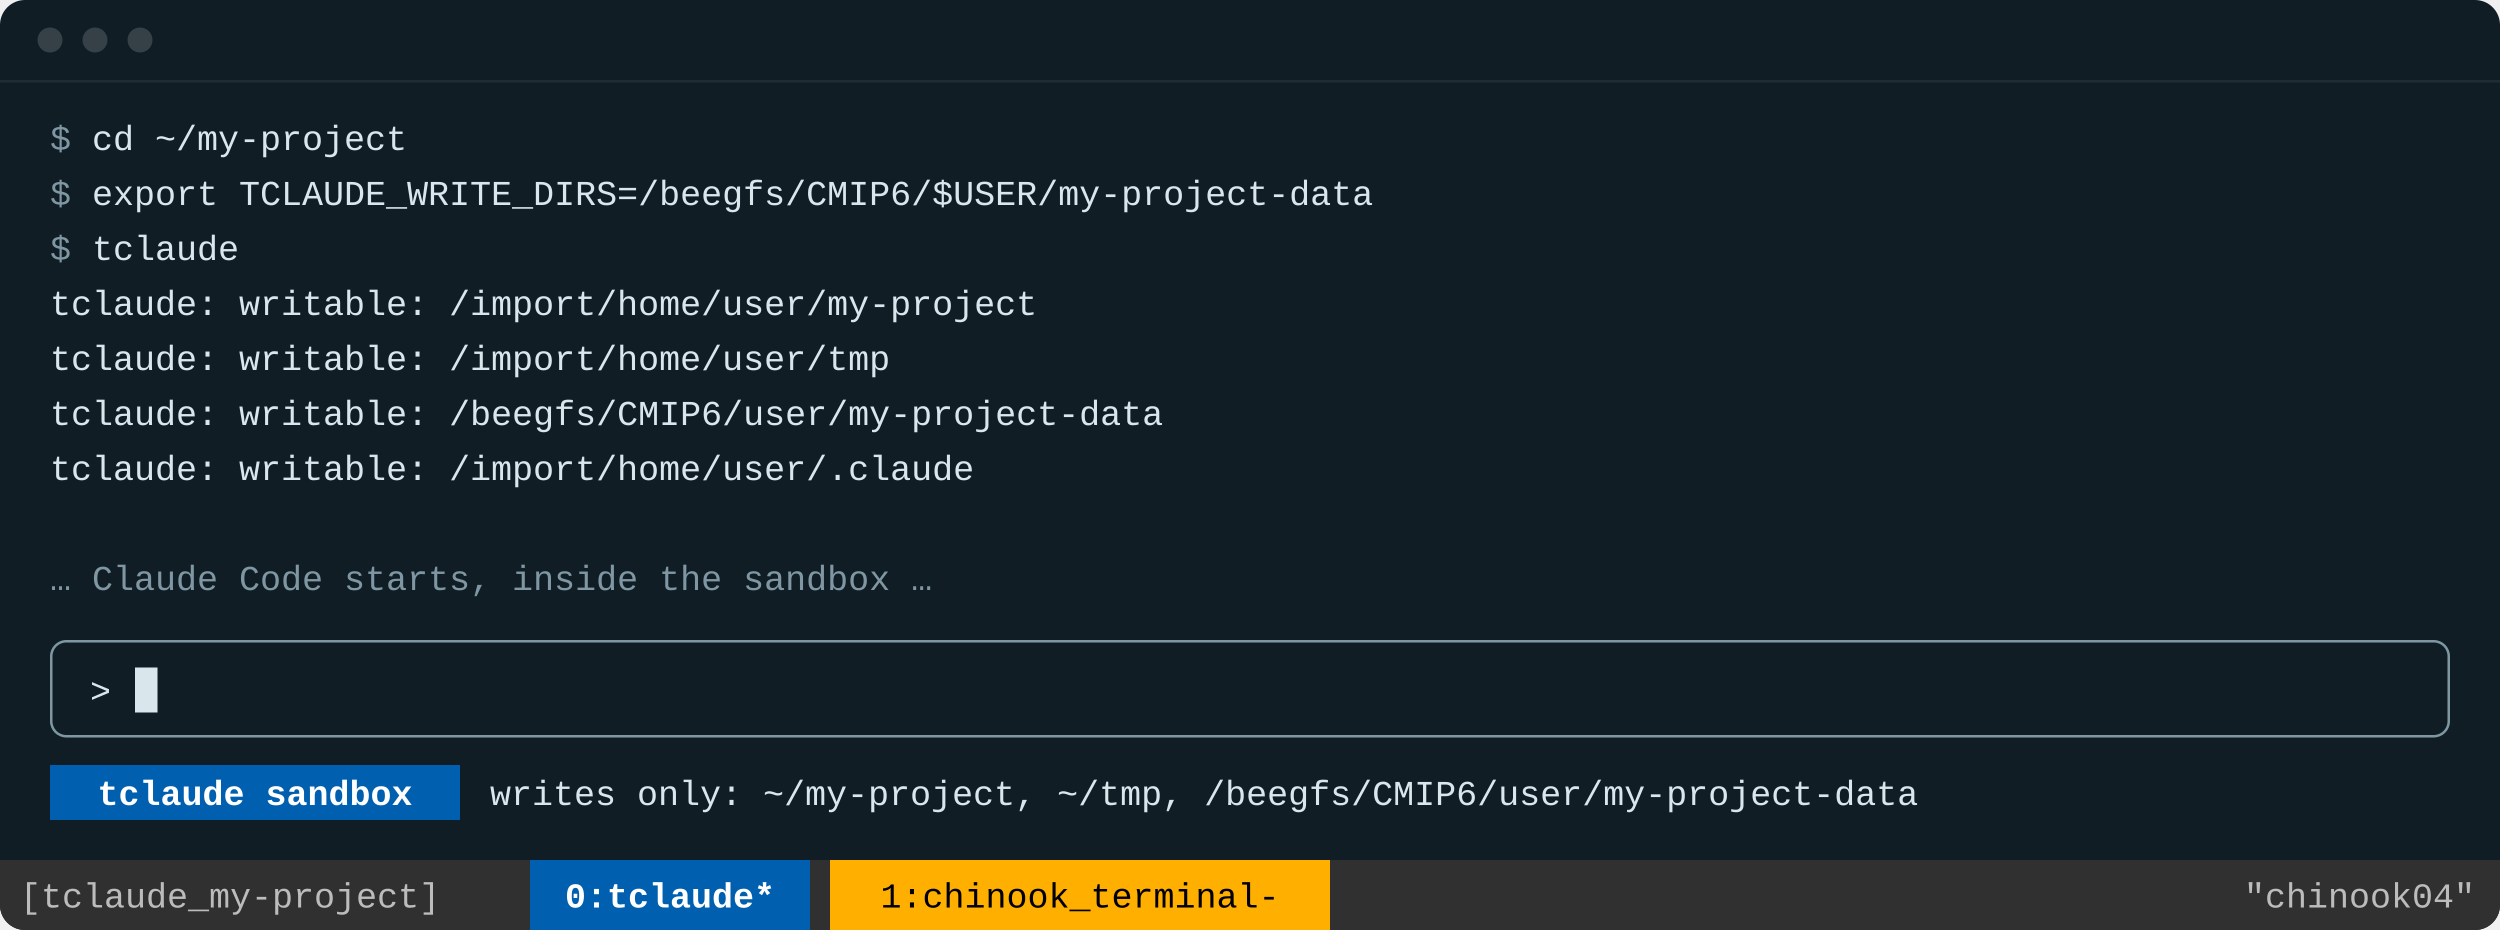
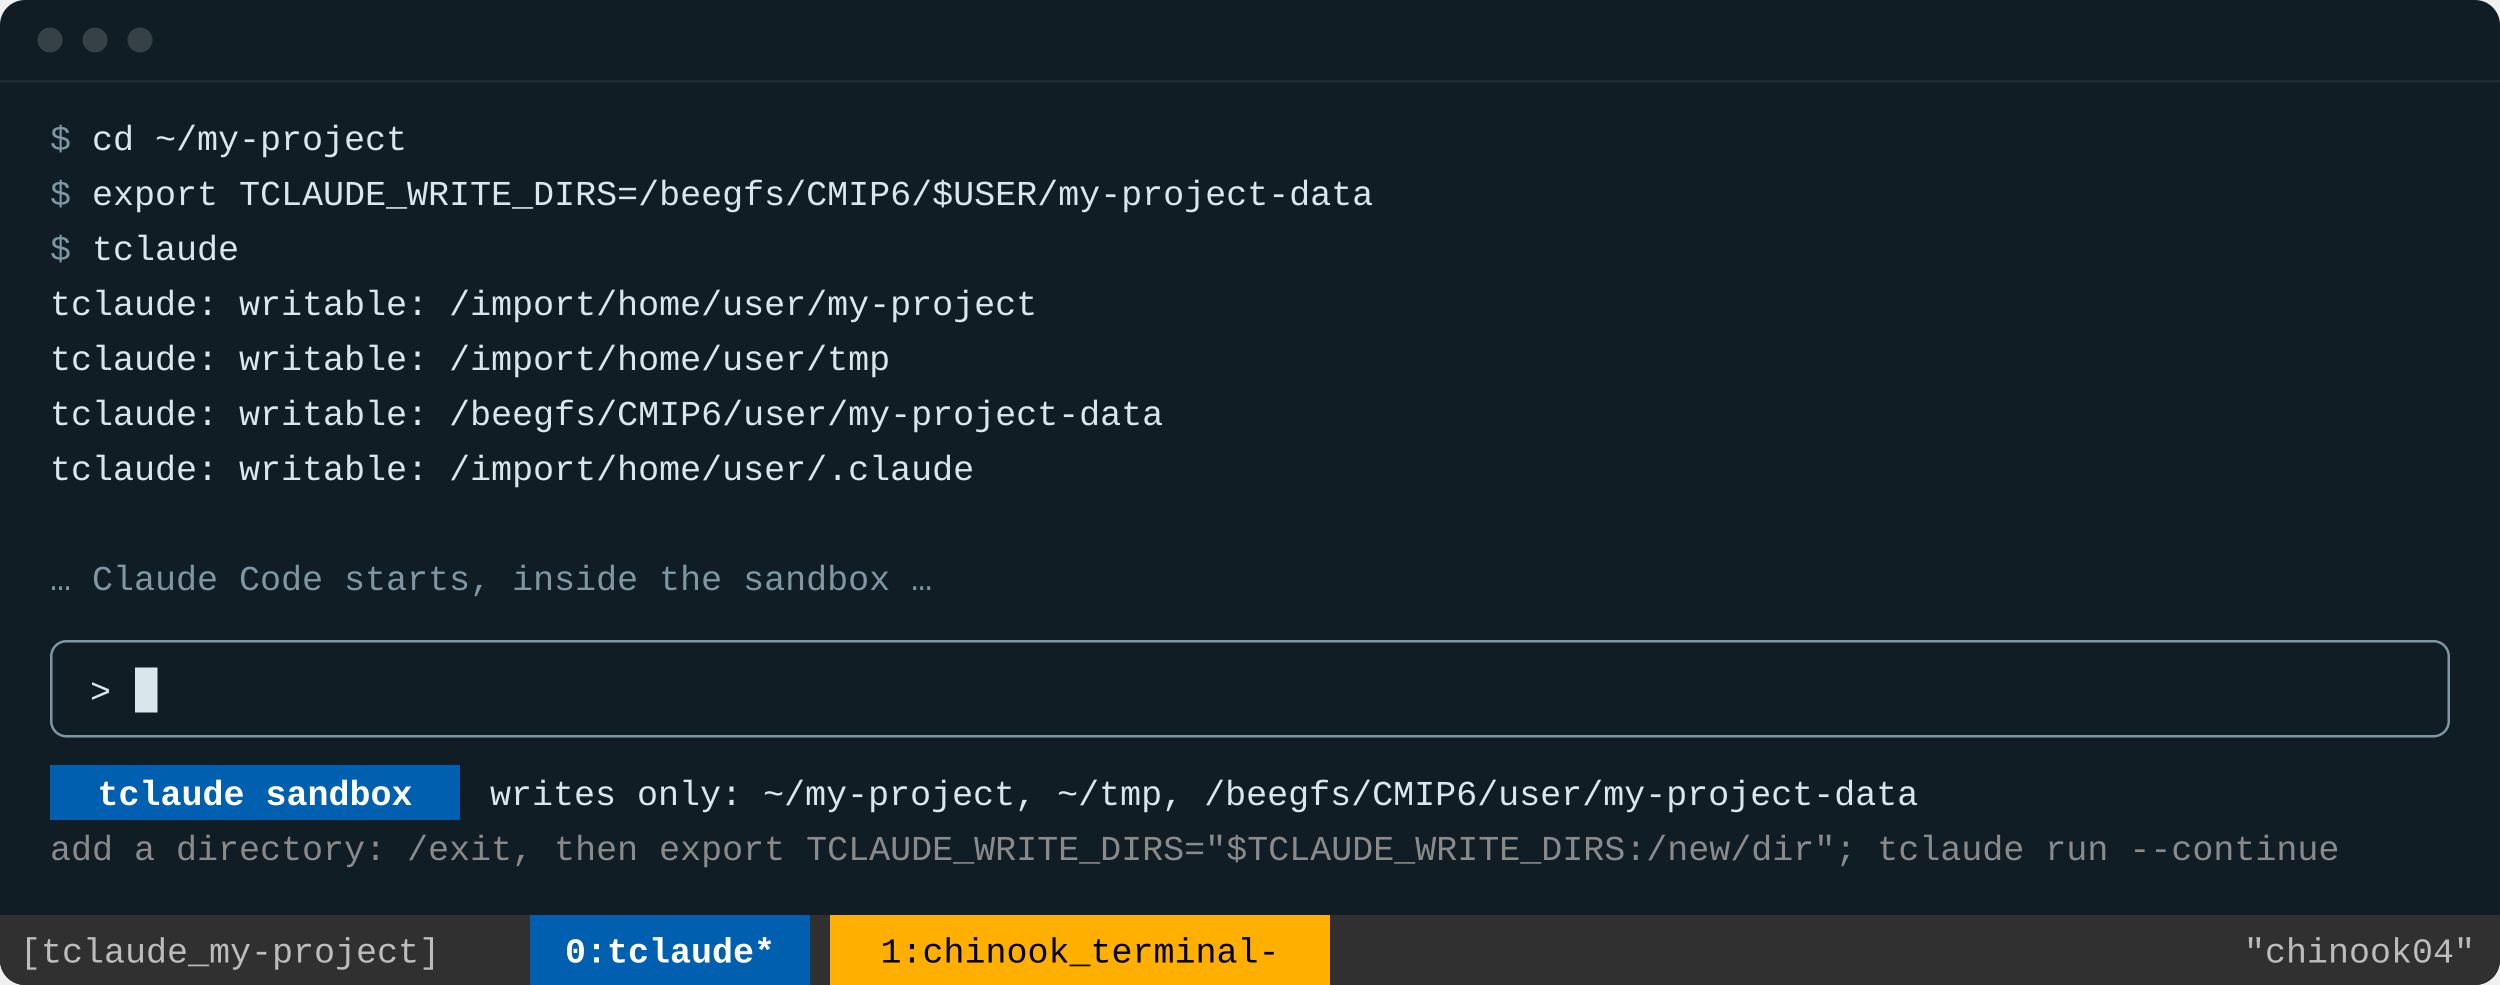
- <svg xmlns="http://www.w3.org/2000/svg" width="1000" height="372" viewBox="0 0 1000 372" role="img" aria-labelledby="title desc">
+ <svg xmlns="http://www.w3.org/2000/svg" width="1000" height="394" viewBox="0 0 1000 394" role="img" aria-labelledby="title desc">
  <style>
    text { font-family: ui-monospace, SFMono-Regular, Menlo, Consolas, "Liberation Mono", monospace; font-size: 14px; fill: #d9e7ed; white-space: pre; }
    .dim { fill: #7f97a3; }
    .bold { font-weight: 700; }
  </style>
-   <rect width="1000" height="372" rx="10" fill="#101d25" />
+   <rect width="1000" height="394" rx="10" fill="#101d25" />
  <circle cx="20" cy="16" r="5" fill="#ffffff" fill-opacity="0.16" />
  <circle cx="38" cy="16" r="5" fill="#ffffff" fill-opacity="0.16" />
  <circle cx="56" cy="16" r="5" fill="#ffffff" fill-opacity="0.16" />
  <line x1="0" y1="32.5" x2="1000" y2="32.5" stroke="#ffffff" stroke-opacity="0.07" />
  <text x="20" y="60">
    <tspan class="dim">$</tspan> cd ~/my-project</text>
  <text x="20" y="82">
    <tspan class="dim">$</tspan> export TCLAUDE_WRITE_DIRS=/beegfs/CMIP6/$USER/my-project-data</text>
  <text x="20" y="104">
    <tspan class="dim">$</tspan> tclaude</text>
  <text x="20" y="126">tclaude: writable: /import/home/user/my-project</text>
  <text x="20" y="148">tclaude: writable: /import/home/user/tmp</text>
  <text x="20" y="170">tclaude: writable: /beegfs/CMIP6/user/my-project-data</text>
  <text x="20" y="192">tclaude: writable: /import/home/user/.claude</text>
  <text x="20" y="236" class="dim">  … Claude Code starts, inside the sandbox …</text>
  <rect x="20.5" y="256.5" width="959" height="38" rx="6" fill="none" stroke="#7f97a3" />
  <text x="36" y="281">&gt;</text>
  <rect x="54" y="267" width="9" height="18" fill="#d9e7ed" />
  <rect x="20" y="306" width="164" height="22" fill="#005faf" />
  <text x="102" y="322" text-anchor="middle" class="bold" style="fill:#ffffff">tclaude sandbox</text>
  <text x="196" y="322">writes only: ~/my-project, ~/tmp, /beegfs/CMIP6/user/my-project-data</text>
-   <path d="M0 344 H1000 V362 A10 10 0 0 1 990 372 H10 A10 10 0 0 1 0 362 Z" fill="#303030" />
-   <text x="8" y="363" style="fill:#bcbcbc">[tclaude_my-project]</text>
-   <rect x="212" y="344" width="112" height="28" fill="#005faf" />
-   <text x="268" y="363" text-anchor="middle" class="bold" style="fill:#ffffff">0:tclaude*</text>
-   <rect x="332" y="344" width="200" height="28" fill="#ffaf00" />
-   <text x="432" y="363" text-anchor="middle" style="fill:#000000">1:chinook_terminal-</text>
-   <text x="990" y="363" text-anchor="end" style="fill:#bcbcbc">"chinook04"</text>
+   <text x="20" y="344" style="fill:#8a8a8a"> add a directory: /exit, then export TCLAUDE_WRITE_DIRS="$TCLAUDE_WRITE_DIRS:/new/dir"; tclaude run --continue</text>
+   <path d="M0 366 H1000 V384 A10 10 0 0 1 990 394 H10 A10 10 0 0 1 0 384 Z" fill="#303030" />
+   <text x="8" y="385" style="fill:#bcbcbc">[tclaude_my-project]</text>
+   <rect x="212" y="366" width="112" height="28" fill="#005faf" />
+   <text x="268" y="385" text-anchor="middle" class="bold" style="fill:#ffffff">0:tclaude*</text>
+   <rect x="332" y="366" width="200" height="28" fill="#ffaf00" />
+   <text x="432" y="385" text-anchor="middle" style="fill:#000000">1:chinook_terminal-</text>
+   <text x="990" y="385" text-anchor="end" style="fill:#bcbcbc">"chinook04"</text>
</svg>
